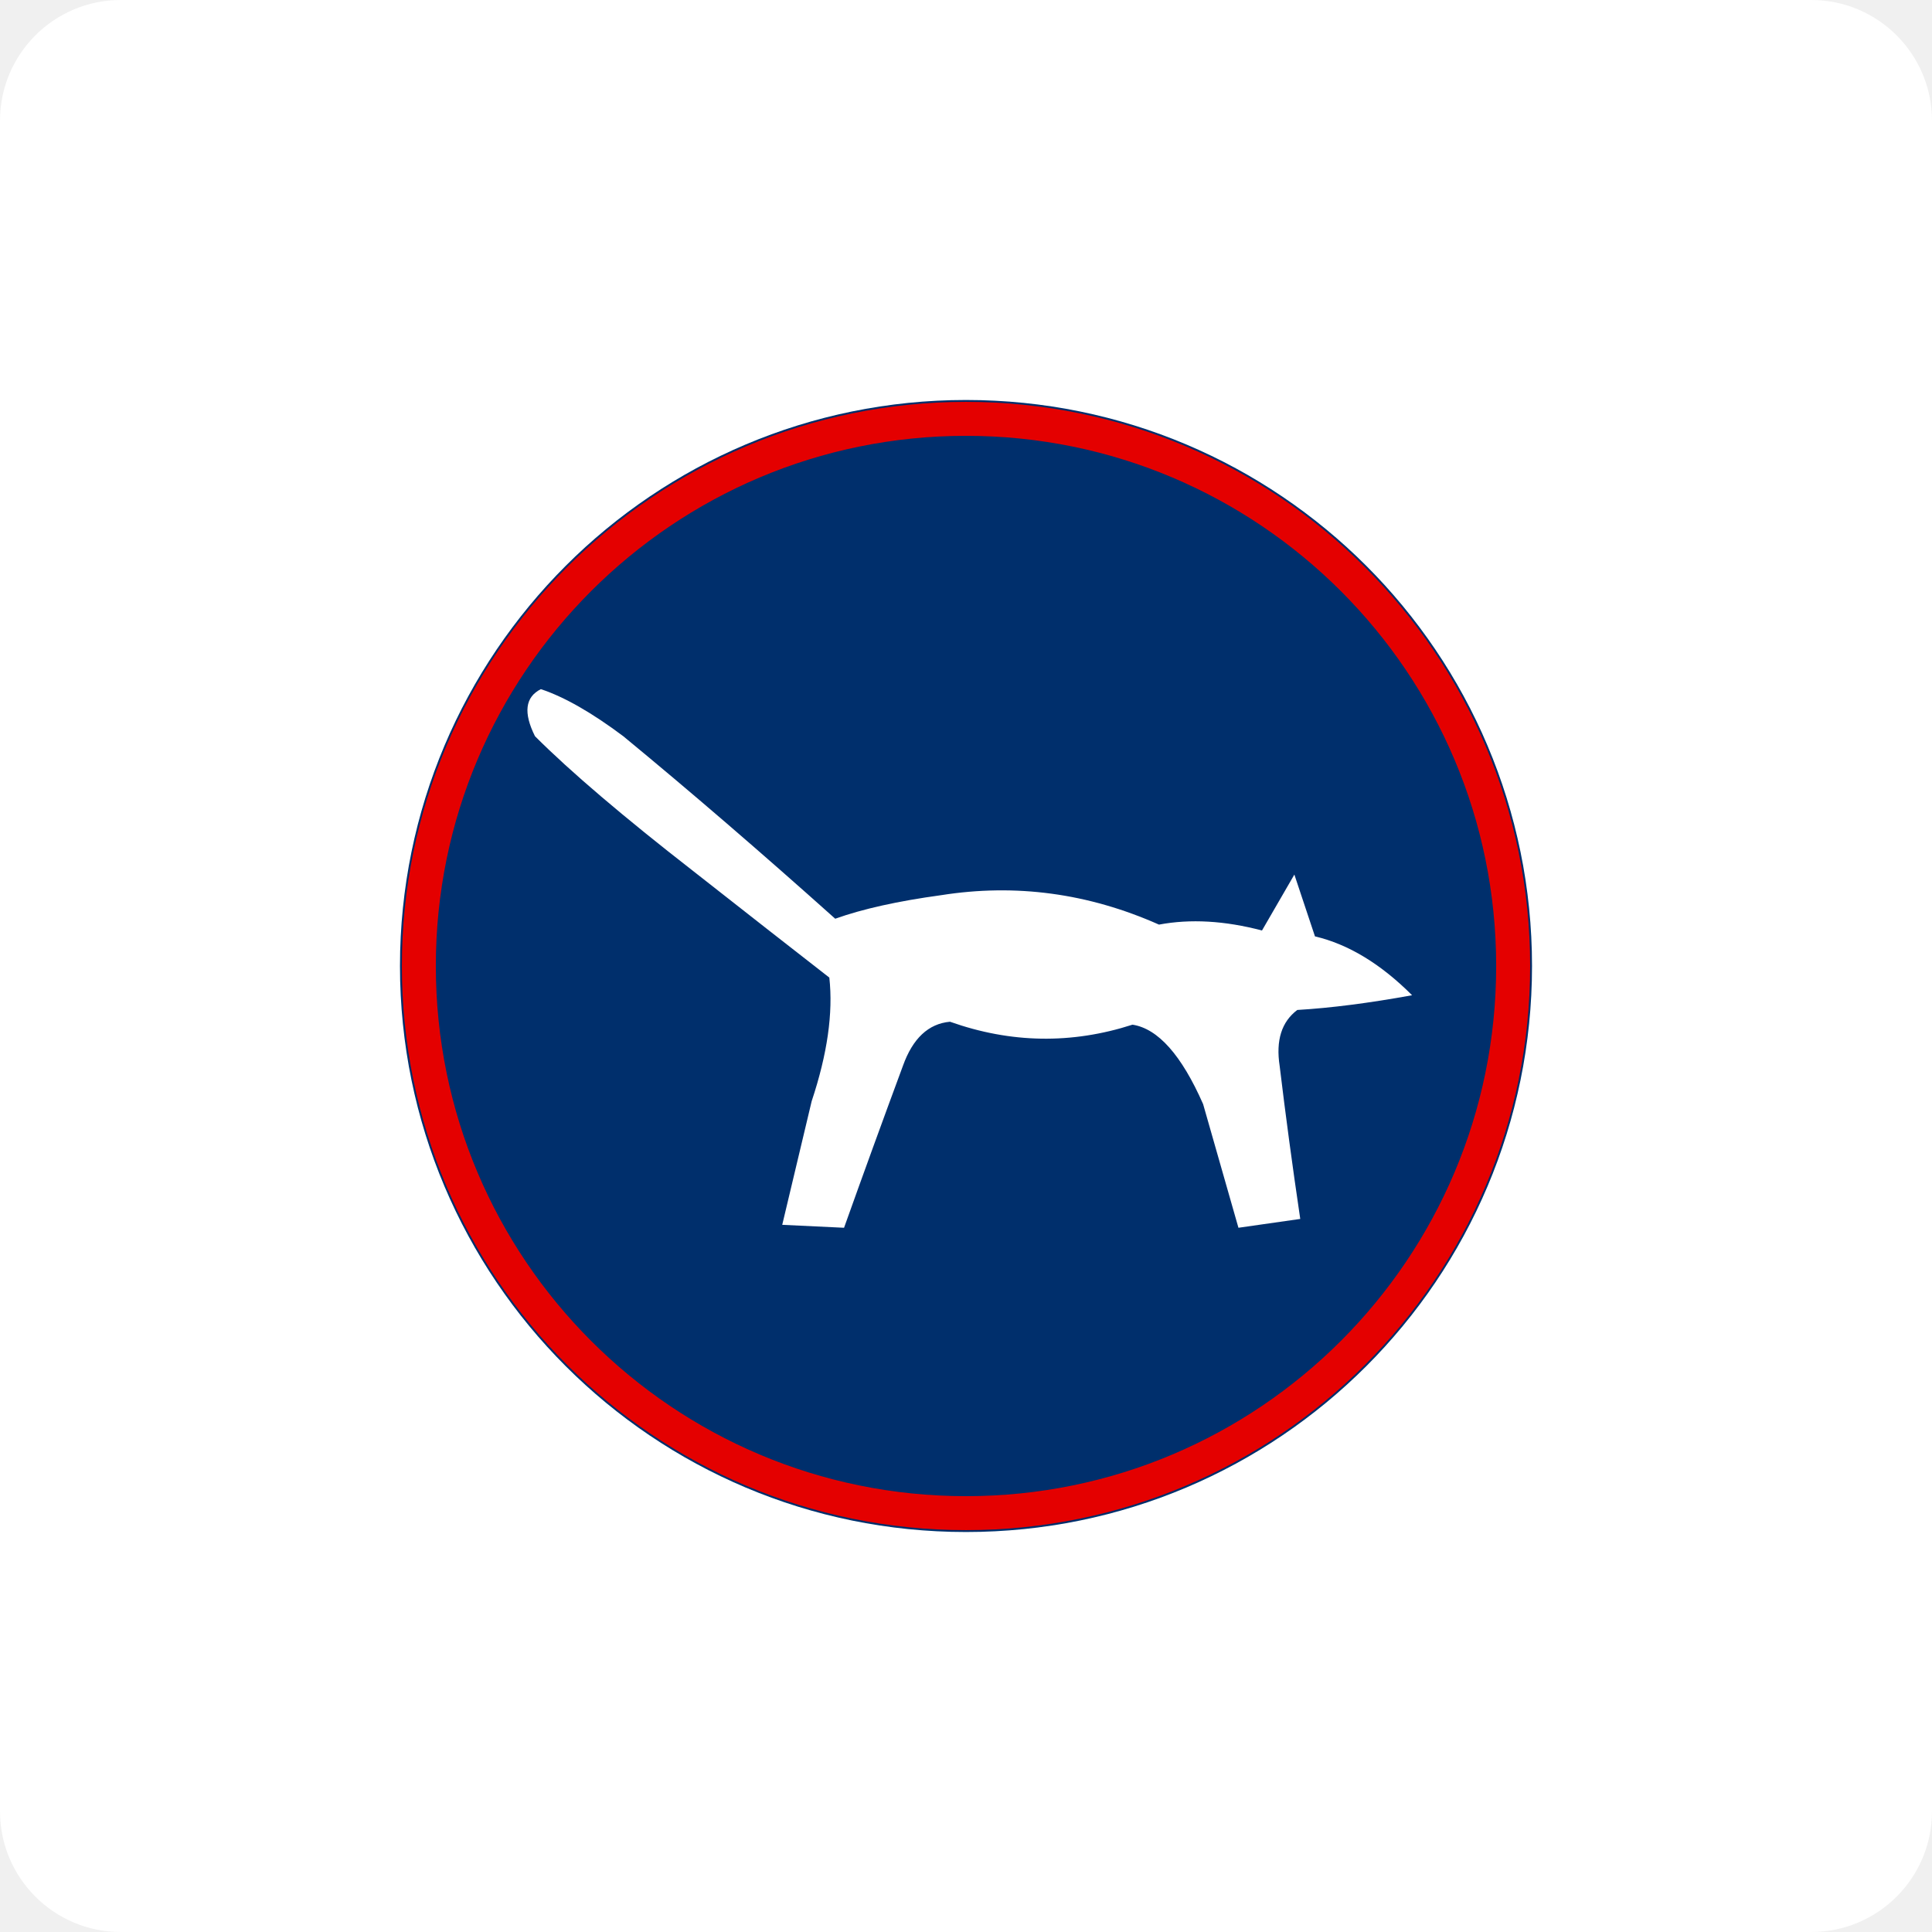
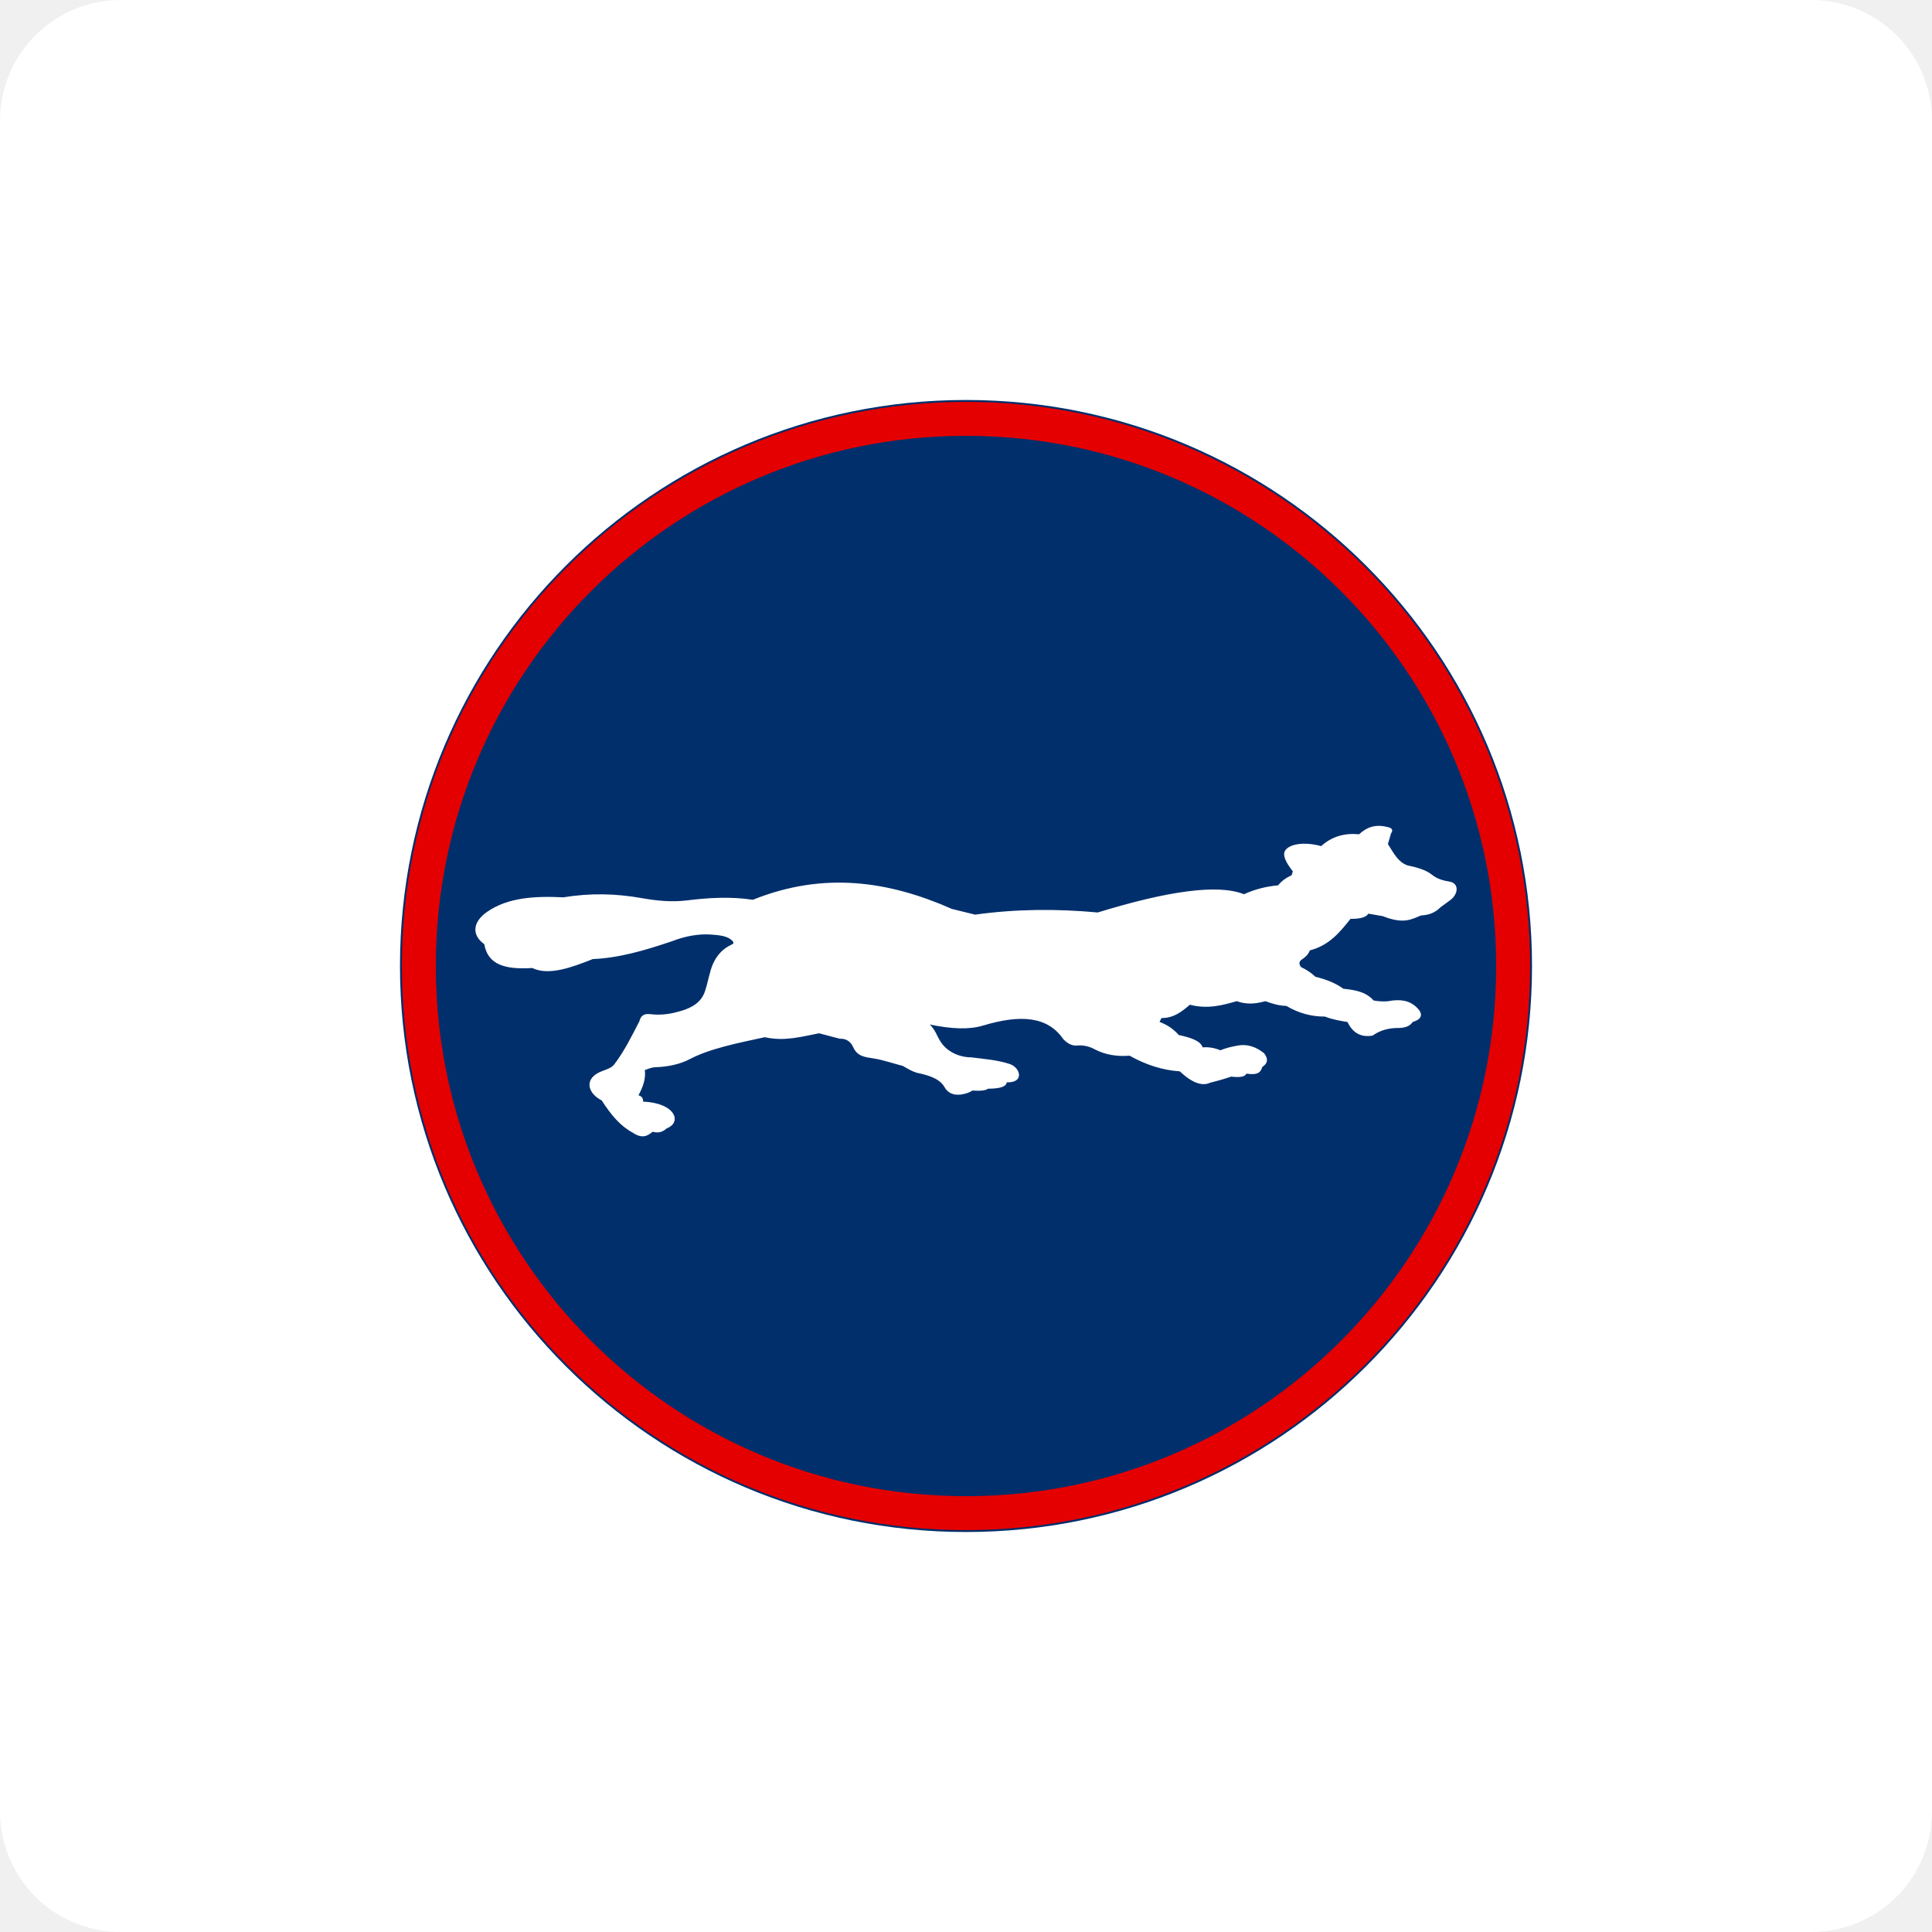
<svg xmlns="http://www.w3.org/2000/svg" width="512" height="512" viewBox="0 0 512 512" fill="none">
  <rect width="512" height="512" rx="32" fill="#FFFFFF" />
  <circle cx="256" cy="256" r="150" fill="#002F6C" />
  <circle cx="256" cy="256" r="145" fill="none" stroke="#E40000" stroke-width="9" />
-   <g transform="translate(258,254) scale(0.78) translate(-235,-233.5)">
-     <path fill="#FFFFFF" d="       M 384 246       Q 368 230 351 226 L 344 205 L 333 224       Q 314 219 298 222       Q 262 206 224 212       Q 202 215 188 220       Q 150 186 116 158 Q 100 146 88 142       Q 80 146 86 158       Q 104 176 140 204 Q 168 226 186 240       Q 188 258 180 282 L 170 324 L 191 325       Q 201 297 211 270 Q 216 256 227 255       Q 258 266 289 256       Q 302 258 313 283 L 325 325 L 346 322       Q 342 295 339 270 Q 337 257 345 251       Q 362 250 384 246 Z     " />
+   <g transform="translate(256,260) scale(-0.31,0.31) translate(-419.4248,-132.6985)">
+     <g transform="translate(119.7601,-403.3181)">
+       <g transform="matrix(0.03830278,-0.01059917,0.01059916,0.03830277,-4633.833,295.6143)">
+         <path fill="#FFFFFF" d="m 109470,36998 c 220,-139 455,-105 691,-67 191,-72 410,-96 649,-88 102,-56 220,-95 354,-119 71,-56 75,-115 10,-179 -61,-72 -93,-145 -98,-217 -379,-219 -519,-554 -663,-887 -215,-57 -317,-129 -340,-210 -104,-10 -208,-21 -312,-31 -490,53 -617,-105 -792,-235 -146,-48 -272,-129 -354,-280 -54,-68 -107,-135 -161,-203 -134,-170 -93,-396 109,-382 143,16 284,17 415,-41 153,-68 381,-67 554,-53 205,-12 334,-144 535,-330 -1,-79 -2,-159 -3,-238 -32,-86 9,-123 123,-112 267,8 424,133 533,312 310,54 554,202 719,463 412,2 690,157 724,310 25,111 -97,240 -282,377 l 3,84 c 110,96 184,192 221,288 231,89 453,208 659,382 589,-68 1583,359 2927,1217 872,156 1718,397 2529,748 171,5 343,10 514,15 1457,-215 2868,-50 4179,952 495,60 939,216 1368,393 318,131 643,182 970,213 530,51 1068,181 1599,429 599,134 1157,321 1504,741 246,297 186,571 -127,685 -189,399 -565,416 -1132,219 -388,71 -817,-240 -1205,-533 -540,-173 -1036,-484 -1527,-816 -254,-190 -513,-312 -763,-366 -197,-42 -373,-69 -491,0 -58,34 -52,55 0,98 137,115 232,286 263,493 27,182 -2,392 9,614 11,235 153,405 389,550 161,99 354,203 632,243 132,25 170,103 166,204 74,354 143,714 272,1035 37,91 106,135 212,212 359,260 173,549 -155,612 -286,254 -534,423 -827,491 -235,79 -331,-17 -409,-132 -142,-3 -213,-59 -273,-151 -287,-211 -43,-578 644,-420 14,-80 72,-106 131,-104 -41,-178 -65,-375 13,-561 -61,-39 -113,-89 -203,-118 -247,-79 -481,-192 -667,-366 -351,-331 -900,-607 -1428,-884 -436,-22 -760,-223 -1103,-393 l -462,-6 c -135,-45 -246,2 -327,99 -138,167 -295,138 -484,116 -215,-25 -433,-8 -650,-13 -107,27 -212,59 -327,62 -243,-14 -480,-16 -641,120 -134,141 -268,131 -401,79 -101,-46 -173,-96 -215,-149 -170,-35 -278,-78 -314,-128 -284,-80 -364,-160 -352,-240 -377,-91 -198,-387 47,-397 289,-12 552,43 834,83 236,66 530,27 723,-148 125,-113 172,-211 324,-295 -488,-32 -847,-118 -1113,-285 -713,-450 -1285,-559 -1738,-178 -121,69 -216,96 -344,47 -110,-42 -250,-43 -359,-18 -258,58 -513,26 -769,-66 -376,94 -753,114 -1129,37 -319,168 -552,187 -699,58 -140,-78 -273,-159 -397,-244 -202,-30 -289,-82 -298,-149 -259,-29 -291,-124 -290,-227 -107,-124 -67,-218 41,-298 192,-80 391,-109 612,4 133,62 229,124 310,186 148,-18 274,0 385,42 82,-129 314,-133 567,-120 127,-84 278,-144 472,-161 -6,-30 -11,-61 -17,-91 -255,-68 -386,-251 -513,-439 -391,-6 -673,-172 -951,-343 -230,19 -416,-57 -594,-164 -145,12 -308,18 -461,-22 -303,82 -589,77 -860,0 -190,18 -344,-1 -501,-17 -179,206 -381,242 -600,136 -121,-152 -292,-254 -509,-310 -164,-53 -216,-126 -244,-203 -201,-124 -160,-247 33,-339 146,-70 327,-83 604,54 90,33 190,57 304,66 z" />
+       </g>
+     </g>
  </g>
</svg>
